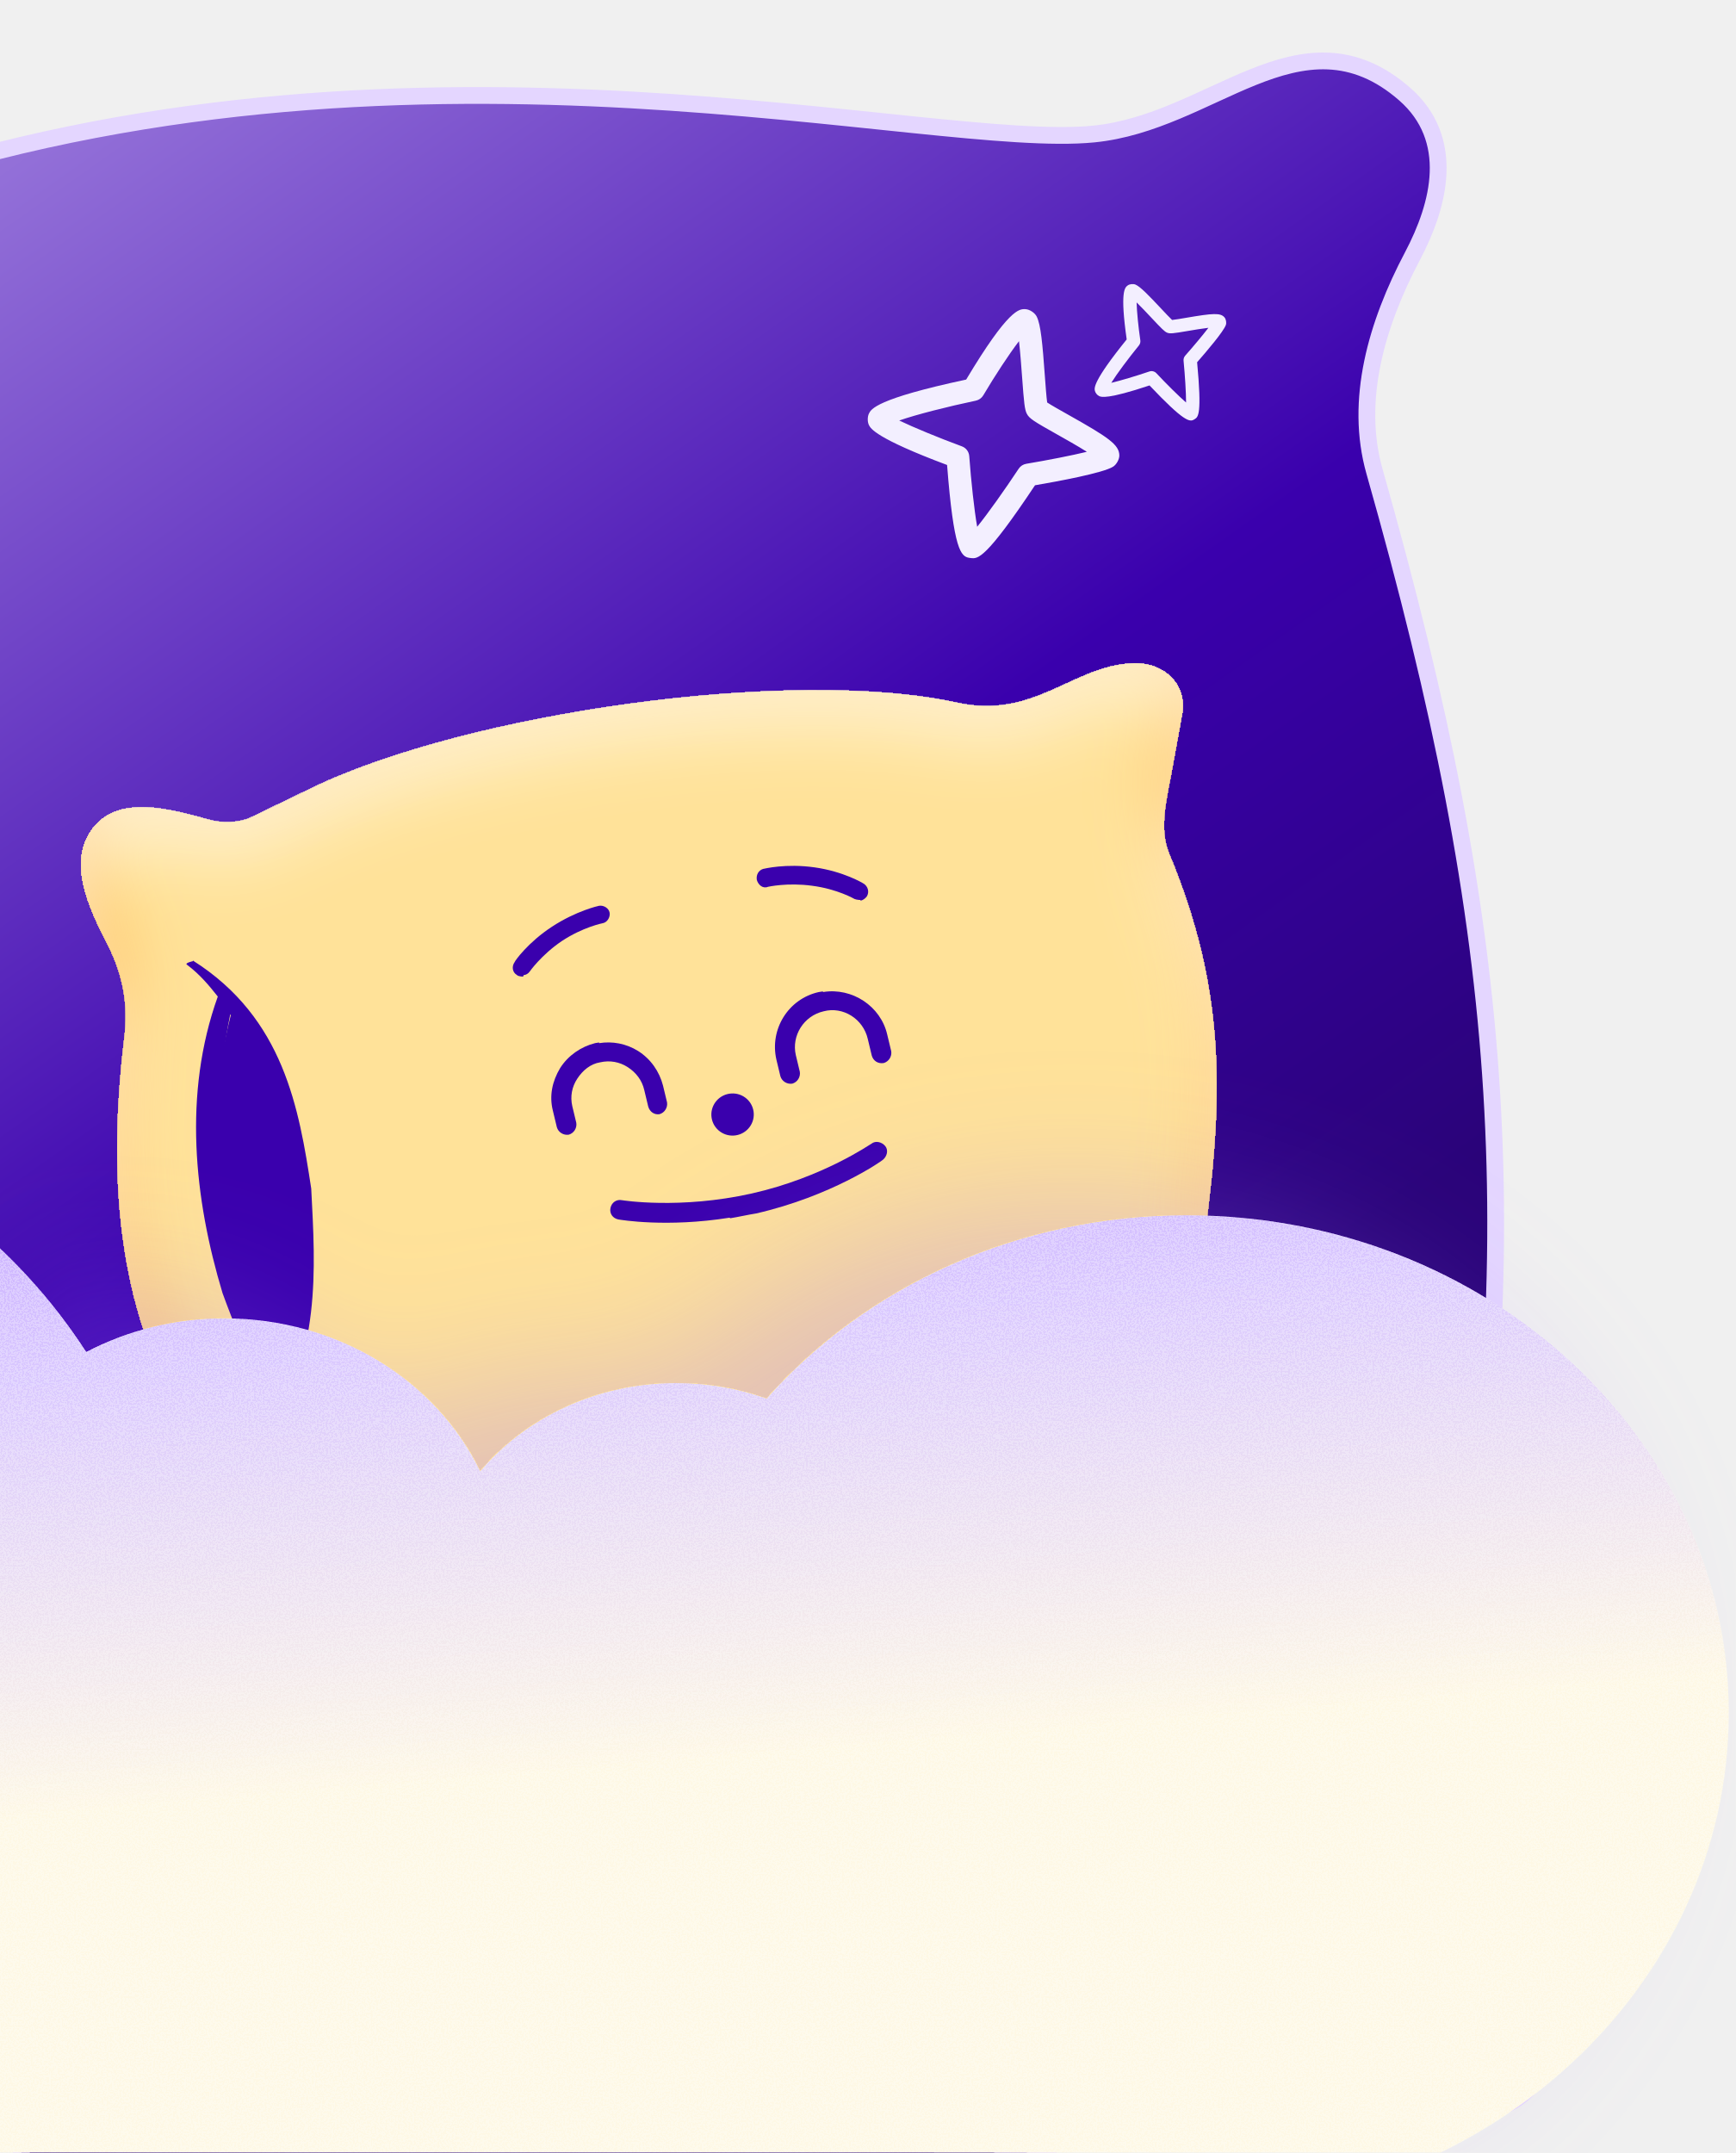
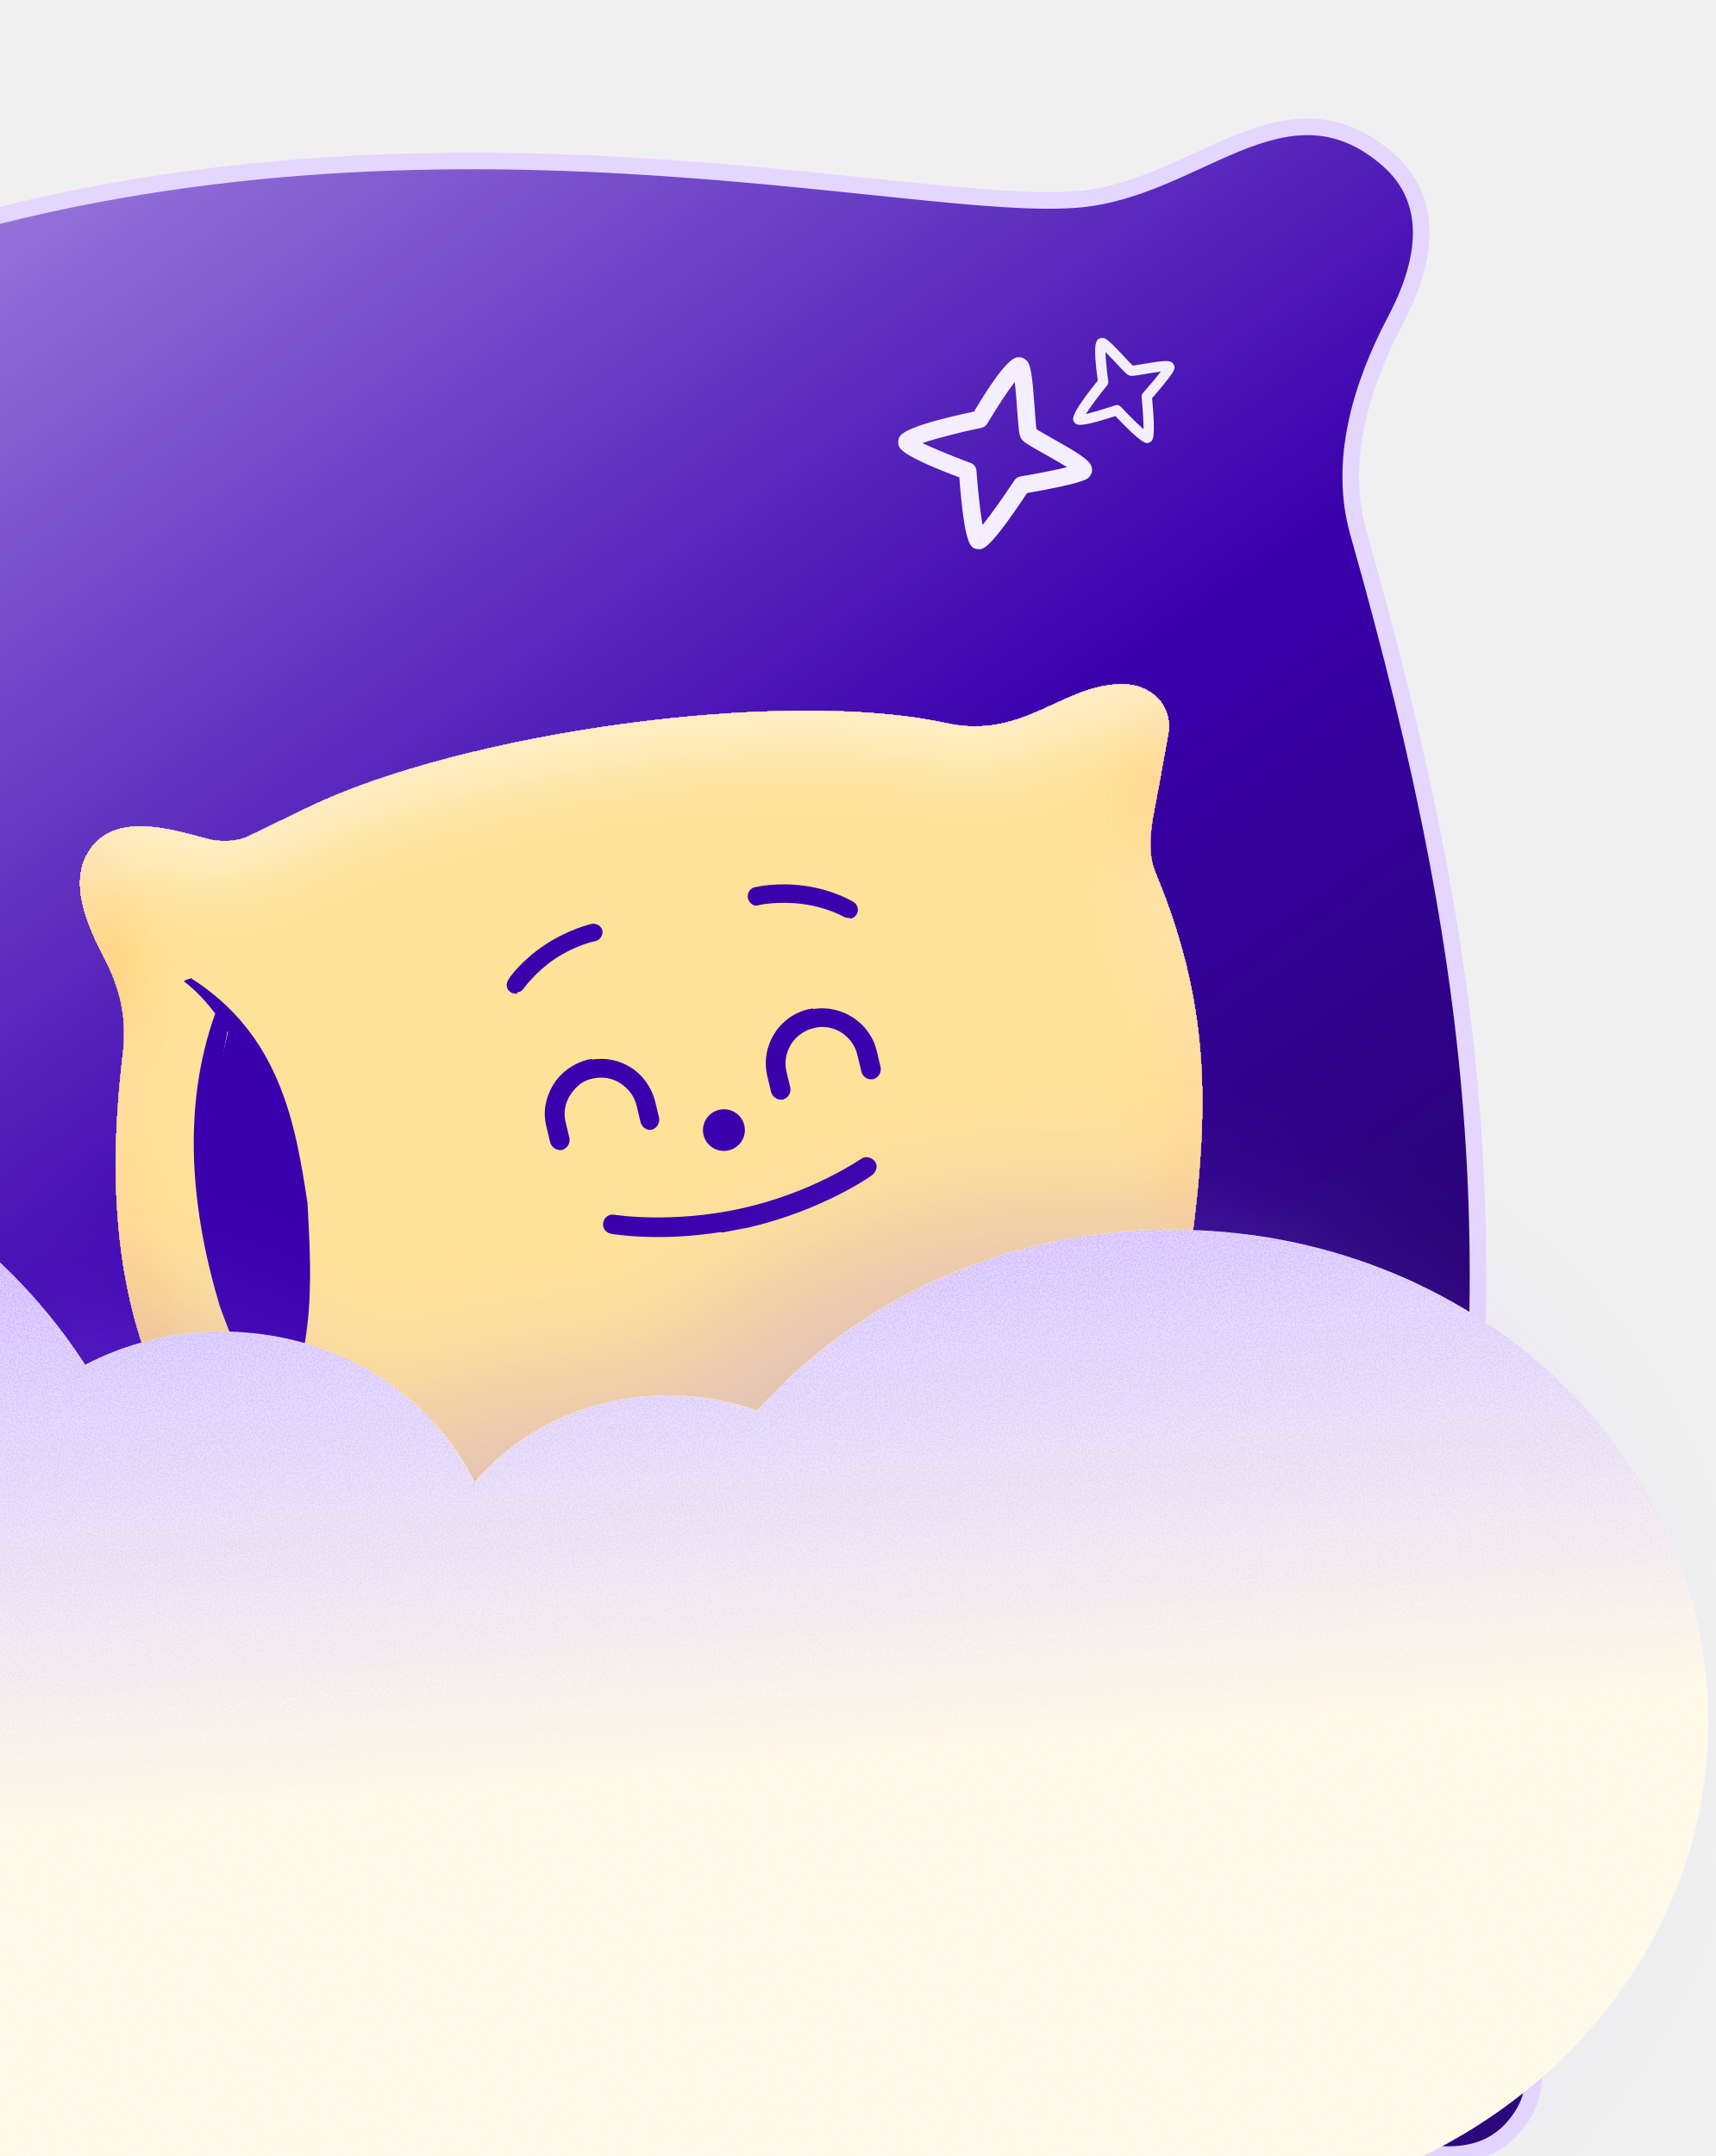
- <svg xmlns="http://www.w3.org/2000/svg" width="724" height="898" viewBox="0 0 724 898" fill="none">
-   <g id="Login screen">
-     <g id="Frame 3">
-       <g id="Frame 15">
-         <g id="Frame 4" clip-path="url(#clip0_443_5287)">
-           <g id="Group 8639">
-             <path id="Blob backdrop" d="M263.4 41.673C174.814 36.745 67.42 39.687 -42.511 74.816L-45.092 75.641L-44.94 78.346L-41.446 78.15C-44.94 78.346 -44.94 78.349 -44.94 78.354C-44.939 78.359 -44.939 78.366 -44.938 78.375C-44.937 78.395 -44.936 78.424 -44.934 78.463C-44.929 78.541 -44.922 78.657 -44.914 78.811C-44.896 79.12 -44.871 79.582 -44.837 80.192C-44.768 81.412 -44.666 83.227 -44.531 85.603C-44.263 90.353 -43.866 97.35 -43.353 106.334C-42.328 124.3 -40.839 150.213 -38.983 182.002C-35.272 245.579 -30.096 332.658 -24.233 426.662C-12.508 614.643 1.965 830.408 12.949 941.284L13.273 944.548L16.551 944.436C229.015 937.22 343.067 919.262 410.729 902.385C444.582 893.94 466.778 885.776 483.783 879.417C500.869 873.027 512.257 868.658 524.973 867.398C535.61 866.344 546.572 867.838 557.557 870.246C563.042 871.448 568.482 872.865 573.87 874.288C579.234 875.704 584.569 877.132 589.733 878.317C599.999 880.672 610.064 882.191 619.13 880.658C628.429 879.085 636.5 874.33 642.644 864.663C648.541 855.383 648.509 844.777 645.466 834.457C642.434 824.175 636.323 813.81 629.469 804.476C610.859 779.129 598.857 748.672 603.982 718.457C637.979 518.033 628.884 392.15 573.365 196.671C564.917 166.925 574.26 135.135 589.151 106.899C594.905 95.988 599.43 83.854 599.878 72.06C600.332 60.105 596.579 48.528 585.934 39.233C575.249 29.903 564.665 25.9 553.946 25.451C543.356 25.008 532.949 28.05 522.62 32.202C517.443 34.283 512.203 36.679 506.925 39.105C501.624 41.543 496.28 44.015 490.787 46.31C479.806 50.896 468.415 54.691 456.208 55.9C439.055 57.599 413.207 55.331 380.188 51.943C347.329 48.573 307.685 44.137 263.4 41.673Z" fill="url(#paint1_linear_443_5287)" stroke="#E4D6FF" stroke-width="7" />
-             <g id="Group 8638">
-               <g id="Container_2">
-                 <g id="Vector" filter="url(#filter0_ii_443_5287)">
-                   <path id="Vector_2" d="M252.694 648.325C189.189 659.302 142.068 642.673 122.579 648.046C107.462 652.348 84.4 672.139 69.059 657.882C62.812 652.306 60.421 642 62.572 633.462L69.231 606.396C72.076 594.634 72.052 584.344 67.261 573.454C47.545 530.533 46.074 481.237 51.788 433.407C53.581 418.906 51.383 406.862 45.005 394.153C36.643 377.954 28.13 359.198 38.835 345.394C49.541 331.59 70.28 337.224 87.116 341.876C92.227 343.293 99.326 343.339 104.51 341.031L130.087 328.672C195.322 297.196 330.189 278.061 399.091 293.058C431.455 300.223 447.261 277.83 472.325 276.68C485.3 276.054 495.324 285.487 493.103 297.75L488.882 321.106C486.884 332.2 483.244 345.482 487.725 356.121C510.538 411.269 510.717 453.851 502.763 513.66C500.885 526.741 503.019 537.648 509.882 548.586C518.694 562.447 526.243 579.883 516.624 592.133C506.471 605.303 481.675 600.989 462.591 598.31C452.747 596.863 442.711 597.152 433.275 602.52C400.108 621.465 290.458 642.007 252.987 648.291L252.694 648.325Z" fill="#FFE299" />
+ <svg xmlns="http://www.w3.org/2000/svg" width="724" height="910" viewBox="0 0 724 910" fill="none">
+   <g id="01 Â· Login">
+     <g id="Login screen">
+       <g id="Frame 3">
+         <g id="Frame 15">
+           <g id="Frame 4" clip-path="url(#clip0_4226_7750)">
+             <g id="Group 8639">
+               <path id="Blob backdrop" d="M263.399 69.801C174.814 64.873 67.42 67.815 -42.511 102.944L-45.092 103.769L-44.94 106.474L-41.446 106.278C-44.94 106.474 -44.94 106.477 -44.94 106.482C-44.939 106.487 -44.939 106.494 -44.938 106.503C-44.937 106.523 -44.936 106.552 -44.934 106.591C-44.929 106.669 -44.922 106.785 -44.914 106.939C-44.897 107.248 -44.871 107.71 -44.837 108.32C-44.768 109.541 -44.666 111.355 -44.532 113.731C-44.263 118.482 -43.866 125.478 -43.353 134.462C-42.328 152.428 -40.839 178.341 -38.984 210.13C-35.273 273.707 -30.096 360.786 -24.233 454.79C-12.508 642.771 1.965 858.536 12.949 969.412L13.272 972.676L16.551 972.564C229.015 965.348 343.067 947.39 410.729 930.513C444.582 922.068 466.778 913.904 483.783 907.545C500.869 901.155 512.257 896.786 524.973 895.526C535.609 894.472 546.571 895.966 557.557 898.374C563.042 899.576 568.482 900.993 573.87 902.416C579.234 903.832 584.569 905.26 589.733 906.445C599.999 908.8 610.064 910.32 619.13 908.786C628.429 907.213 636.5 902.459 642.644 892.791C648.541 883.511 648.509 872.905 645.466 862.585C642.434 852.303 636.323 841.938 629.469 832.604C610.858 807.257 598.857 776.8 603.982 746.585C637.979 546.161 628.884 420.278 573.365 224.799C564.917 195.053 574.26 163.263 589.151 135.027C594.905 124.116 599.429 111.982 599.878 100.188C600.332 88.233 596.579 76.656 585.934 67.361C575.249 58.031 564.665 54.028 553.946 53.579C543.355 53.136 532.949 56.178 522.62 60.33C517.443 62.411 512.203 64.807 506.925 67.233C501.624 69.671 496.28 72.143 490.786 74.438C479.806 79.024 468.415 82.819 456.208 84.028C439.055 85.727 413.207 83.459 380.188 80.071C347.329 76.701 307.685 72.265 263.399 69.801Z" fill="url(#paint1_linear_4226_7750)" stroke="#E4D6FF" stroke-width="7" />
+               <g id="Group 8638">
+                 <g id="Container_2">
+                   <g id="Vector" filter="url(#filter0_ii_4226_7750)">
+                     <path id="Vector_2" d="M252.694 660.453C189.189 671.43 142.068 654.801 122.579 660.174C107.462 664.476 84.4 684.267 69.059 670.01C62.812 664.434 60.421 654.128 62.572 645.59L69.231 618.524C72.076 606.762 72.052 596.472 67.261 585.583C47.545 542.661 46.074 493.365 51.788 445.535C53.581 431.034 51.383 418.99 45.005 406.281C36.644 390.082 28.13 371.326 38.835 357.522C49.541 343.718 70.28 349.353 87.116 354.004C92.227 355.421 99.326 355.467 104.51 353.159L130.087 340.8C195.322 309.325 330.189 290.189 399.092 305.186C431.455 312.351 447.261 289.958 472.325 288.808C485.3 288.182 495.324 297.615 493.104 309.878L488.882 333.234C486.884 344.328 483.244 357.61 487.725 368.249C510.538 423.397 510.717 465.979 502.763 525.788C500.885 538.869 503.019 549.776 509.882 560.714C518.694 574.575 526.243 592.011 516.624 604.261C506.471 617.431 481.675 613.117 462.591 610.438C452.747 608.991 442.711 609.28 433.275 614.648C400.108 633.593 290.458 654.135 252.987 660.42L252.694 660.453Z" fill="#FFE299" />
+                   </g>
+                   <path id="Vector_8" d="M80.464 413.029C80.464 413.029 76.74 413.814 78.059 414.555C83.418 418.62 87.124 423.063 90.851 427.78C76.319 468.311 80.952 512.035 92.821 551.452C97.6 564.356 101.961 577.286 114.626 588.868C113.041 595.57 110.619 602.325 108.197 609.081C107.026 610.255 110.04 611.165 111.21 609.991C133.95 577.747 131.603 541.856 129.821 507.855C124.735 474.613 118.452 436.77 80.443 412.755L80.464 413.029ZM96.045 435.155C100.423 442.858 104.006 451.16 106.732 459.241C117.261 497.643 124.676 539.266 116.816 579.101C88.689 536.032 86.621 481.967 96.045 435.155Z" fill="#3A00AD" />
+                   <path id="Vector_9" d="M96.318 435.353C101.22 443.056 105.191 451.355 108.175 459.431C119.558 497.796 127.275 539.366 117.381 579.098C85.76 536.012 84.475 482.043 96.318 435.353Z" fill="#3A00AD" />
                </g>
-                 <path id="Vector_8" d="M80.464 400.901C80.464 400.901 76.74 401.686 78.059 402.427C83.418 406.492 87.124 410.935 90.851 415.652C76.319 456.183 80.952 499.907 92.821 539.324C97.6 552.228 101.961 565.158 114.626 576.74C113.041 583.442 110.619 590.197 108.197 596.953C107.026 598.127 110.04 599.037 111.21 597.863C133.95 565.619 131.603 529.728 129.821 495.727C124.735 462.485 118.452 424.642 80.443 400.627L80.464 400.901ZM96.045 423.027C100.423 430.73 104.006 439.032 106.732 447.113C117.261 485.515 124.676 527.138 116.816 566.973C88.689 523.904 86.621 469.839 96.045 423.027Z" fill="#3A00AD" />
-                 <path id="Vector_9" d="M96.318 423.226C101.22 430.928 105.191 439.228 108.175 447.303C119.558 485.668 127.275 527.238 117.381 566.97C85.761 523.884 84.475 469.915 96.318 423.226Z" fill="#3A00AD" />
-               </g>
-               <g id="Group 8637">
-                 <path id="Vector_2_2" d="M306.965 473.538C311.793 472.767 315.086 468.257 314.32 463.463C313.555 458.67 309.021 455.41 304.194 456.181C299.367 456.951 296.074 461.462 296.839 466.255C297.605 471.048 302.138 474.309 306.965 473.538Z" fill="#3A00AD" />
-                 <path id="Vector_5" d="M304.309 507.891C278.087 512.079 258.791 508.763 257.928 508.623C255.613 508.158 254.174 506.163 254.647 503.862C255.12 501.562 257.132 500.128 259.447 500.593C259.447 500.593 283.604 504.523 313.619 497.783C343.362 491.087 363.251 477.064 363.524 477.02C365.263 475.63 367.894 476.322 369.29 478.046C370.686 479.771 369.983 482.386 368.244 483.776C367.511 484.449 346.846 498.874 315.508 506.103C311.684 506.714 308.177 507.552 304.626 508.119L304.309 507.891Z" fill="#3A00AD" />
-                 <path id="Vector_3" d="M343.446 413.755C355.464 411.836 367.359 419.671 370.084 431.473L371.757 438.437C372.103 440.607 370.767 442.767 368.626 443.388C366.167 443.78 364.268 442.414 363.649 440.288L361.977 433.324C360.088 425.004 351.674 419.672 343.609 421.794C335.229 423.689 330.116 432.015 331.961 440.064L333.634 447.028C333.98 449.198 332.644 451.358 330.502 451.978C328.317 452.327 326.145 451.005 325.526 448.879L323.853 441.915C320.999 429.299 328.783 416.652 341.491 413.789C342.037 413.702 342.583 413.614 343.13 413.527L343.446 413.755Z" fill="#3A00AD" />
-                 <path id="Vector_4" d="M249.931 435.085C255.394 434.213 261.16 435.239 266.136 438.338C271.429 441.665 275.07 446.924 276.569 452.803L278.242 459.768C278.588 461.937 277.252 464.098 275.11 464.718C272.925 465.067 271.027 463.701 270.407 461.575L268.735 454.611C267.812 450.586 265.337 447.365 261.899 445.133C258.462 442.901 254.421 442.156 250.368 443.081C246.27 443.735 243.066 446.472 240.811 449.892C238.556 453.311 237.796 457.326 238.719 461.351L240.391 468.315C240.738 470.485 239.402 472.645 237.261 473.265C235.075 473.614 232.904 472.292 232.284 470.166L230.612 463.201C229.069 457.051 230.345 451.006 233.663 445.47C237.023 440.206 242.326 436.577 248.249 435.075C248.795 434.988 249.341 434.901 249.888 434.814L249.931 435.085Z" fill="#3A00AD" />
-                 <path id="Vector_6" d="M218.215 407.331C218.215 407.331 216.259 407.365 215.583 406.639C213.728 405.544 213.338 403.103 214.717 401.214C214.673 400.943 220.146 393.116 230.292 386.49C240.438 379.863 249.639 377.838 249.912 377.794C251.824 377.489 253.996 378.811 254.299 380.709C254.602 382.608 253.266 384.768 251.354 385.073C251.354 385.073 243.204 386.653 234.336 392.519C225.742 398.342 220.959 405.224 220.959 405.224C220.27 406.168 219.494 406.57 218.401 406.745L218.215 407.331Z" fill="#3A00AD" />
-                 <path id="Vector_7" d="M359.049 375.383C359.049 375.383 357.367 375.374 356.461 374.963C356.461 374.963 349.356 370.813 338.773 369.443C328.464 368.03 320.356 369.881 320.356 369.881C318.258 370.772 316.316 369.135 315.696 367.009C315.35 364.84 316.455 362.994 318.324 362.418C318.87 362.33 327.754 360.077 339.789 361.772C351.824 363.465 359.878 368.298 360.195 368.526C362.05 369.62 362.713 372.017 361.607 373.863C360.918 374.807 359.912 375.524 358.819 375.698L359.049 375.383Z" fill="#3A00AD" />
-               </g>
-             </g>
-             <g id="Mask group" filter="url(#filter1_d_443_5287)">
-               <mask id="mask0_443_5287" style="mask-type:alpha" maskUnits="userSpaceOnUse" x="-16" y="381" width="756" height="517">
-                 <rect id="Rectangle 6" x="-16" y="381.872" width="756" height="516" fill="#D9D9D9" />
-               </mask>
-               <g mask="url(#mask0_443_5287)">
-                 <g id="Union" filter="url(#filter2_n_443_5287)">
-                   <path d="M-179.775 450.872C-87.941 450.872 -7.648 496.228 35.975 563.868C52.982 554.962 72.667 549.872 93.648 549.872C141.273 549.872 182.225 576.093 200.312 613.666C219.244 591.279 248.841 576.872 282.104 576.872C295.394 576.872 308.098 579.173 319.771 583.362C361.219 536.683 424.352 506.872 495.069 506.872C619.906 506.872 721.107 599.773 721.107 714.372C721.107 828.971 619.906 921.872 495.069 921.872C456.916 921.872 420.972 913.194 389.449 897.872H-91.539V896.201C-118.983 905.683 -148.719 910.872 -179.775 910.872C-318.148 910.872 -430.323 807.898 -430.323 680.872C-430.323 553.847 -318.148 450.872 -179.775 450.872Z" fill="url(#paint2_linear_443_5287)" />
+                 <g id="Group 8637">
+                   <path id="Vector_2_2" d="M306.965 485.666C311.793 484.895 315.086 480.385 314.32 475.592C313.555 470.798 309.021 467.538 304.194 468.309C299.367 469.079 296.074 473.59 296.839 478.383C297.605 483.176 302.138 486.437 306.965 485.666Z" fill="#3A00AD" />
+                   <path id="Vector_5" d="M304.309 520.02C278.088 524.207 258.791 520.891 257.928 520.751C255.613 520.286 254.174 518.291 254.647 515.99C255.12 513.69 257.132 512.256 259.447 512.721C259.447 512.721 283.604 516.651 313.619 509.911C343.362 503.215 363.251 489.192 363.524 489.148C365.263 487.758 367.894 488.45 369.29 490.175C370.686 491.899 369.983 494.514 368.244 495.904C367.511 496.577 346.846 511.003 315.508 518.231C311.684 518.842 308.177 519.68 304.626 520.247L304.309 520.02Z" fill="#3A00AD" />
+                   <path id="Vector_3" d="M343.446 425.883C355.464 423.963 367.359 431.798 370.084 443.601L371.757 450.565C372.103 452.735 370.767 454.895 368.626 455.515C366.167 455.908 364.268 454.542 363.649 452.416L361.977 445.452C360.088 437.131 351.674 431.8 343.609 433.922C335.229 435.817 330.116 444.143 331.961 452.192L333.634 459.156C333.98 461.325 332.644 463.486 330.503 464.106C328.317 464.455 326.145 463.133 325.526 461.007L323.854 454.043C320.999 441.427 328.783 428.78 341.491 425.917C342.037 425.829 342.583 425.742 343.13 425.655L343.446 425.883Z" fill="#3A00AD" />
+                   <path id="Vector_4" d="M249.931 447.213C255.394 446.34 261.16 447.367 266.136 450.466C271.429 453.792 275.07 459.052 276.57 464.931L278.242 471.896C278.588 474.065 277.253 476.225 275.111 476.846C272.925 477.195 271.027 475.829 270.407 473.703L268.735 466.739C267.812 462.714 265.337 459.493 261.9 457.261C258.462 455.029 254.421 454.283 250.368 455.209C246.27 455.863 243.066 458.6 240.811 462.019C238.556 465.439 237.796 469.454 238.719 473.479L240.391 480.443C240.738 482.612 239.402 484.772 237.261 485.392C235.075 485.741 232.904 484.42 232.284 482.293L230.612 475.329C229.07 469.179 230.345 463.134 233.663 457.598C237.023 452.333 242.326 448.705 248.249 447.203C248.795 447.116 249.341 447.029 249.888 446.941L249.931 447.213Z" fill="#3A00AD" />
+                   <path id="Vector_6" d="M218.215 419.459C218.215 419.459 216.259 419.493 215.583 418.767C213.728 417.673 213.338 415.232 214.717 413.342C214.673 413.071 220.146 405.244 230.292 398.618C240.438 391.992 249.639 389.966 249.912 389.923C251.824 389.617 253.996 390.939 254.299 392.838C254.602 394.736 253.266 396.896 251.354 397.201C251.354 397.201 243.204 398.781 234.336 404.647C225.742 410.47 220.959 417.352 220.959 417.352C220.27 418.297 219.494 418.699 218.401 418.873L218.215 419.459Z" fill="#3A00AD" />
+                   <path id="Vector_7" d="M359.049 387.512C359.049 387.512 357.367 387.502 356.461 387.091C356.461 387.091 349.356 382.941 338.773 381.571C328.464 380.158 320.356 382.009 320.356 382.009C318.258 382.9 316.316 381.263 315.696 379.137C315.35 376.968 316.455 375.122 318.324 374.546C318.871 374.458 327.754 372.205 339.789 373.9C351.824 375.593 359.878 380.426 360.195 380.654C362.05 381.748 362.713 384.145 361.607 385.991C360.918 386.935 359.912 387.652 358.819 387.826L359.049 387.512Z" fill="#3A00AD" />
                </g>
              </g>
-             </g>
-             <g id="Group 8640">
-               <path id="Sparkle 1" d="M404.307 232.671C400.855 232.124 397.834 229.556 395.061 193.941C365.261 182.772 363.184 178.703 362.487 177.344C361.813 176.043 361.804 173.853 362.442 172.534C363.334 170.671 365.404 166.354 403.023 158.316C420.73 128.721 425.212 128.861 427.639 128.938C429.452 128.98 431.646 130.468 432.428 132.007C434.174 135.409 434.881 143.586 435.832 156.64C436.132 160.736 436.495 165.669 436.812 167.873C438.519 169.011 442.347 171.155 445.52 172.942C462.51 182.485 466.801 185.476 466.911 189.903C466.949 191.569 465.72 193.772 464.308 194.656C460.069 197.296 441.47 200.737 431.736 202.403C411.059 233.477 407.847 233.091 405.004 232.763C404.771 232.735 404.538 232.707 404.307 232.671ZM375.093 175.392C380.947 178.214 391.735 182.672 401.217 186.159C402.967 186.798 404.177 188.401 404.308 190.249C405.082 200.738 406.387 212.768 407.617 219.711C412.072 214.207 419.097 204.31 424.929 195.495C425.653 194.407 426.798 193.656 428.103 193.442C436.969 191.956 447.038 189.986 453.36 188.445C449.541 186.013 444.268 183.061 440.857 181.142C431.156 175.689 429.346 174.565 428.319 172.557C427.423 170.819 427.149 168.111 426.353 157.302C426.058 153.234 425.604 147.002 425.054 142.301C420.984 147.586 414.996 156.725 410.155 164.9C409.483 166.033 408.353 166.836 407.051 167.113C395.449 169.551 382.174 172.912 375.093 175.392Z" fill="#F3EFFF" />
-               <path id="Sparkle 2" d="M498.03 175.013C496.254 176.038 493.927 175.983 479.51 160.763C461.794 166.674 459.344 165.586 458.524 165.223C457.737 164.879 456.924 163.883 456.727 163.046C456.446 161.867 455.796 159.134 469.985 141.575C467.132 121.538 469.228 119.946 470.363 119.085C471.205 118.435 472.755 118.303 473.681 118.716C475.733 119.623 479.075 123.092 484.33 128.694C485.979 130.452 487.967 132.568 488.925 133.455C490.124 133.344 492.661 132.909 494.769 132.552C506.042 130.63 509.103 130.409 510.789 132.387C511.421 133.134 511.674 134.592 511.356 135.517C510.398 138.286 503.186 146.724 499.362 151.079C501.407 172.887 499.799 173.897 498.381 174.797C498.265 174.871 498.149 174.944 498.03 175.013ZM463.552 159.677C467.264 158.803 473.831 156.852 479.444 154.941C480.478 154.586 481.622 154.87 482.364 155.664C486.591 160.163 491.628 165.167 494.754 167.88C494.753 163.724 494.302 156.616 493.706 150.442C493.634 149.678 493.879 148.913 494.396 148.333C497.891 144.381 501.755 139.764 504.069 136.727C501.43 137.028 497.935 137.629 495.67 138.013C489.232 139.109 487.991 139.265 486.781 138.728C485.731 138.266 484.606 137.132 480.251 132.496C478.614 130.75 476.106 128.075 474.119 126.135C474.215 130.048 474.858 136.427 475.669 141.944C475.781 142.709 475.562 143.492 475.071 144.1C470.68 149.496 465.866 155.932 463.552 159.677Z" fill="#F3EFFF" />
+               <g id="Mask group" filter="url(#filter1_d_4226_7750)">
+                 <mask id="mask0_4226_7750" style="mask-type:alpha" maskUnits="userSpaceOnUse" x="-16" y="394" width="756" height="516">
+                   <rect id="Rectangle 6" x="-16" y="394" width="756" height="516" fill="#D9D9D9" />
+                 </mask>
+                 <g mask="url(#mask0_4226_7750)">
+                   <g id="Union" filter="url(#filter2_n_4226_7750)">
+                     <path d="M-179.775 463C-87.941 463 -7.648 508.356 35.975 575.996C52.982 567.09 72.667 562 93.648 562C141.273 562 182.225 588.221 200.312 625.794C219.244 603.407 248.841 589 282.104 589C295.394 589 308.098 591.301 319.771 595.49C361.219 548.811 424.352 519 495.069 519C619.906 519 721.107 611.901 721.107 726.5C721.107 841.099 619.906 934 495.069 934C456.916 934 420.972 925.322 389.449 910H-91.539V908.329C-118.983 917.811 -148.719 923 -179.775 923C-318.149 923 -430.323 820.025 -430.323 693C-430.323 565.975 -318.149 463 -179.775 463Z" fill="url(#paint2_linear_4226_7750)" />
+                   </g>
+                 </g>
+               </g>
+               <g id="Group 8640">
+                 <path id="Sparkle 1" d="M412.165 231.697C409.472 231.271 407.115 229.267 404.952 201.484C381.705 192.771 380.084 189.596 379.541 188.536C379.015 187.522 379.008 185.813 379.505 184.783C380.201 183.33 381.816 179.962 411.163 173.692C424.977 150.605 428.473 150.714 430.367 150.774C431.781 150.807 433.493 151.967 434.103 153.168C435.464 155.822 436.016 162.201 436.758 172.385C436.992 175.58 437.275 179.429 437.522 181.147C438.854 182.036 441.84 183.708 444.315 185.102C457.57 192.547 460.917 194.88 461.003 198.334C461.032 199.633 460.074 201.352 458.972 202.042C455.665 204.101 441.156 206.786 433.563 208.085C417.432 232.326 414.926 232.025 412.708 231.769C412.527 231.747 412.345 231.725 412.165 231.697ZM389.374 187.013C393.941 189.214 402.357 192.692 409.755 195.413C411.12 195.911 412.063 197.162 412.166 198.603C412.769 206.786 413.787 216.171 414.747 221.587C418.223 217.293 423.703 209.572 428.252 202.696C428.817 201.847 429.71 201.261 430.729 201.094C437.645 199.935 445.5 198.398 450.431 197.196C447.452 195.299 443.339 192.996 440.678 191.499C433.11 187.245 431.698 186.368 430.897 184.802C430.198 183.446 429.984 181.333 429.364 172.901C429.133 169.728 428.779 164.866 428.35 161.199C425.175 165.322 420.504 172.451 416.727 178.828C416.203 179.712 415.321 180.338 414.305 180.555C405.255 182.456 394.898 185.079 389.374 187.013Z" fill="#F3EFFF" />
+                 <path id="Sparkle 2" d="M485.279 186.718C483.893 187.517 482.078 187.474 470.831 175.601C457.011 180.213 455.1 179.363 454.46 179.081C453.846 178.812 453.211 178.035 453.058 177.382C452.839 176.462 452.332 174.33 463.401 160.632C461.175 145.001 462.81 143.76 463.696 143.088C464.353 142.581 465.562 142.478 466.284 142.8C467.885 143.508 470.492 146.213 474.591 150.584C475.878 151.955 477.429 153.606 478.176 154.298C479.111 154.212 481.091 153.872 482.735 153.593C491.529 152.094 493.917 151.922 495.232 153.465C495.725 154.047 495.923 155.185 495.675 155.906C494.928 158.067 489.301 164.65 486.318 168.046C487.914 185.059 486.659 185.847 485.553 186.55C485.462 186.607 485.372 186.664 485.279 186.718ZM458.383 174.754C461.279 174.072 466.401 172.55 470.78 171.059C471.586 170.782 472.479 171.004 473.058 171.624C476.355 175.133 480.285 179.037 482.723 181.153C482.722 177.911 482.37 172.366 481.906 167.55C481.85 166.954 482.041 166.357 482.444 165.905C485.17 162.822 488.185 159.22 489.99 156.851C487.931 157.085 485.205 157.554 483.438 157.854C478.416 158.709 477.448 158.83 476.504 158.412C475.684 158.051 474.807 157.167 471.41 153.55C470.133 152.188 468.176 150.101 466.626 148.587C466.7 151.64 467.203 156.617 467.835 160.92C467.923 161.517 467.752 162.128 467.368 162.602C463.943 166.812 460.188 171.832 458.383 174.754Z" fill="#F3EFFF" />
+               </g>
            </g>
          </g>
        </g>
      </g>
    </g>
  </g>
  <defs>
-     <filter id="filter0_ii_443_5287" x="33.819" y="264.435" width="487.291" height="412.106" filterUnits="userSpaceOnUse" color-interpolation-filters="sRGB">
+     <filter id="filter0_ii_4226_7750" x="33.819" y="276.563" width="487.291" height="412.105" filterUnits="userSpaceOnUse" color-interpolation-filters="sRGB">
      <feFlood flood-opacity="0" result="BackgroundImageFix" />
      <feBlend mode="normal" in="SourceGraphic" in2="BackgroundImageFix" result="shape" />
      <feColorMatrix in="SourceAlpha" type="matrix" values="0 0 0 0 0 0 0 0 0 0 0 0 0 0 0 0 0 0 127 0" result="hardAlpha" />
      <feOffset dy="-12.215" />
      <feGaussianBlur stdDeviation="14.528" />
      <feComposite in2="hardAlpha" operator="arithmetic" k2="-1" k3="1" />
      <feColorMatrix type="matrix" values="0 0 0 0 1 0 0 0 0 0.722 0 0 0 0 0.275 0 0 0 1 0" />
-       <feBlend mode="normal" in2="shape" result="effect1_innerShadow_443_5287" />
+       <feBlend mode="normal" in2="shape" result="effect1_innerShadow_4226_7750" />
      <feColorMatrix in="SourceAlpha" type="matrix" values="0 0 0 0 0 0 0 0 0 0 0 0 0 0 0 0 0 0 127 0" result="hardAlpha" />
      <feOffset dy="13.572" />
      <feGaussianBlur stdDeviation="15.179" />
      <feComposite in2="hardAlpha" operator="arithmetic" k2="-1" k3="1" />
      <feColorMatrix type="matrix" values="0 0 0 0 1 0 0 0 0 1 0 0 0 0 1 0 0 0 0.6 0" />
-       <feBlend mode="normal" in2="effect1_innerShadow_443_5287" result="effect2_innerShadow_443_5287" />
+       <feBlend mode="normal" in2="effect1_innerShadow_4226_7750" result="effect2_innerShadow_4226_7750" />
    </filter>
-     <filter id="filter1_d_443_5287" x="-124" y="386.872" width="857.107" height="567" filterUnits="userSpaceOnUse" color-interpolation-filters="sRGB">
+     <filter id="filter1_d_4226_7750" x="-124" y="399" width="857.107" height="567" filterUnits="userSpaceOnUse" color-interpolation-filters="sRGB">
      <feFlood flood-opacity="0" result="BackgroundImageFix" />
      <feColorMatrix in="SourceAlpha" type="matrix" values="0 0 0 0 0 0 0 0 0 0 0 0 0 0 0 0 0 0 127 0" result="hardAlpha" />
      <feOffset dx="-48" dy="-4" />
      <feGaussianBlur stdDeviation="30" />
      <feComposite in2="hardAlpha" operator="out" />
      <feColorMatrix type="matrix" values="0 0 0 0 0.627 0 0 0 0 0.44 0 0 0 0 1 0 0 0 0.3 0" />
-       <feBlend mode="normal" in2="BackgroundImageFix" result="effect1_dropShadow_443_5287" />
-       <feBlend mode="normal" in="SourceGraphic" in2="effect1_dropShadow_443_5287" result="shape" />
+       <feBlend mode="normal" in2="BackgroundImageFix" result="effect1_dropShadow_4226_7750" />
+       <feBlend mode="normal" in="SourceGraphic" in2="effect1_dropShadow_4226_7750" result="shape" />
    </filter>
-     <filter id="filter2_n_443_5287" x="-430.323" y="450.872" width="1151.43" height="471" filterUnits="userSpaceOnUse" color-interpolation-filters="sRGB">
+     <filter id="filter2_n_4226_7750" x="-430.323" y="463" width="1151.43" height="471" filterUnits="userSpaceOnUse" color-interpolation-filters="sRGB">
      <feFlood flood-opacity="0" result="BackgroundImageFix" />
      <feBlend mode="normal" in="SourceGraphic" in2="BackgroundImageFix" result="shape" />
      <feTurbulence type="fractalNoise" baseFrequency="1.333 1.333" stitchTiles="stitch" numOctaves="3" result="noise" seed="6997" />
      <feColorMatrix in="noise" type="luminanceToAlpha" result="alphaNoise" />
      <feComponentTransfer in="alphaNoise" result="coloredNoise1">
        <feFuncA type="discrete" tableValues="1 1 1 1 1 1 1 1 1 1 1 1 1 1 1 1 1 1 1 1 1 1 1 1 1 1 1 1 1 1 1 1 1 1 1 1 1 1 1 1 1 1 1 1 1 1 1 1 1 1 1 0 0 0 0 0 0 0 0 0 0 0 0 0 0 0 0 0 0 0 0 0 0 0 0 0 0 0 0 0 0 0 0 0 0 0 0 0 0 0 0 0 0 0 0 0 0 0 0 0 " />
      </feComponentTransfer>
      <feComposite operator="in" in2="shape" in="coloredNoise1" result="noise1Clipped" />
      <feFlood flood-color="rgba(255, 255, 255, 0.25)" result="color1Flood" />
      <feComposite operator="in" in2="noise1Clipped" in="color1Flood" result="color1" />
-       <feMerge result="effect1_noise_443_5287">
+       <feMerge result="effect1_noise_4226_7750">
        <feMergeNode in="shape" />
        <feMergeNode in="color1" />
      </feMerge>
    </filter>
-     <linearGradient id="paint1_linear_443_5287" x1="-193" y1="-147.628" x2="556" y2="913.872" gradientUnits="userSpaceOnUse">
+     <linearGradient id="paint0_linear_4226_7750" x1="1512" y1="520" x2="0" y2="520" gradientUnits="userSpaceOnUse">
+       <stop offset="0.256" stop-color="#FFFCFA" />
+       <stop offset="0.557" stop-color="#FFF8E5" />
+     </linearGradient>
+     <linearGradient id="paint1_linear_4226_7750" x1="-193" y1="-119.5" x2="556" y2="942" gradientUnits="userSpaceOnUse">
      <stop stop-color="#D0BDF6" />
      <stop offset="0.548" stop-color="#3A00AD" />
      <stop offset="0.756" stop-color="#2A0379" />
    </linearGradient>
-     <linearGradient id="paint2_linear_443_5287" x1="154.5" y1="450.872" x2="194.026" y2="922.415" gradientUnits="userSpaceOnUse">
+     <linearGradient id="paint2_linear_4226_7750" x1="154.5" y1="463" x2="194.026" y2="934.543" gradientUnits="userSpaceOnUse">
      <stop stop-color="#C2A3FF" />
      <stop offset="0.237" stop-color="#DAC9FF" />
      <stop offset="0.622" stop-color="#FEF8E5" />
    </linearGradient>
-     <clipPath id="clip0_443_5287">
-       <rect width="724" height="910" fill="white" transform="translate(0 -12.1279)" />
+     <clipPath id="clip0_4226_7750">
+       <rect width="724" height="910" fill="white" />
    </clipPath>
  </defs>
</svg>
